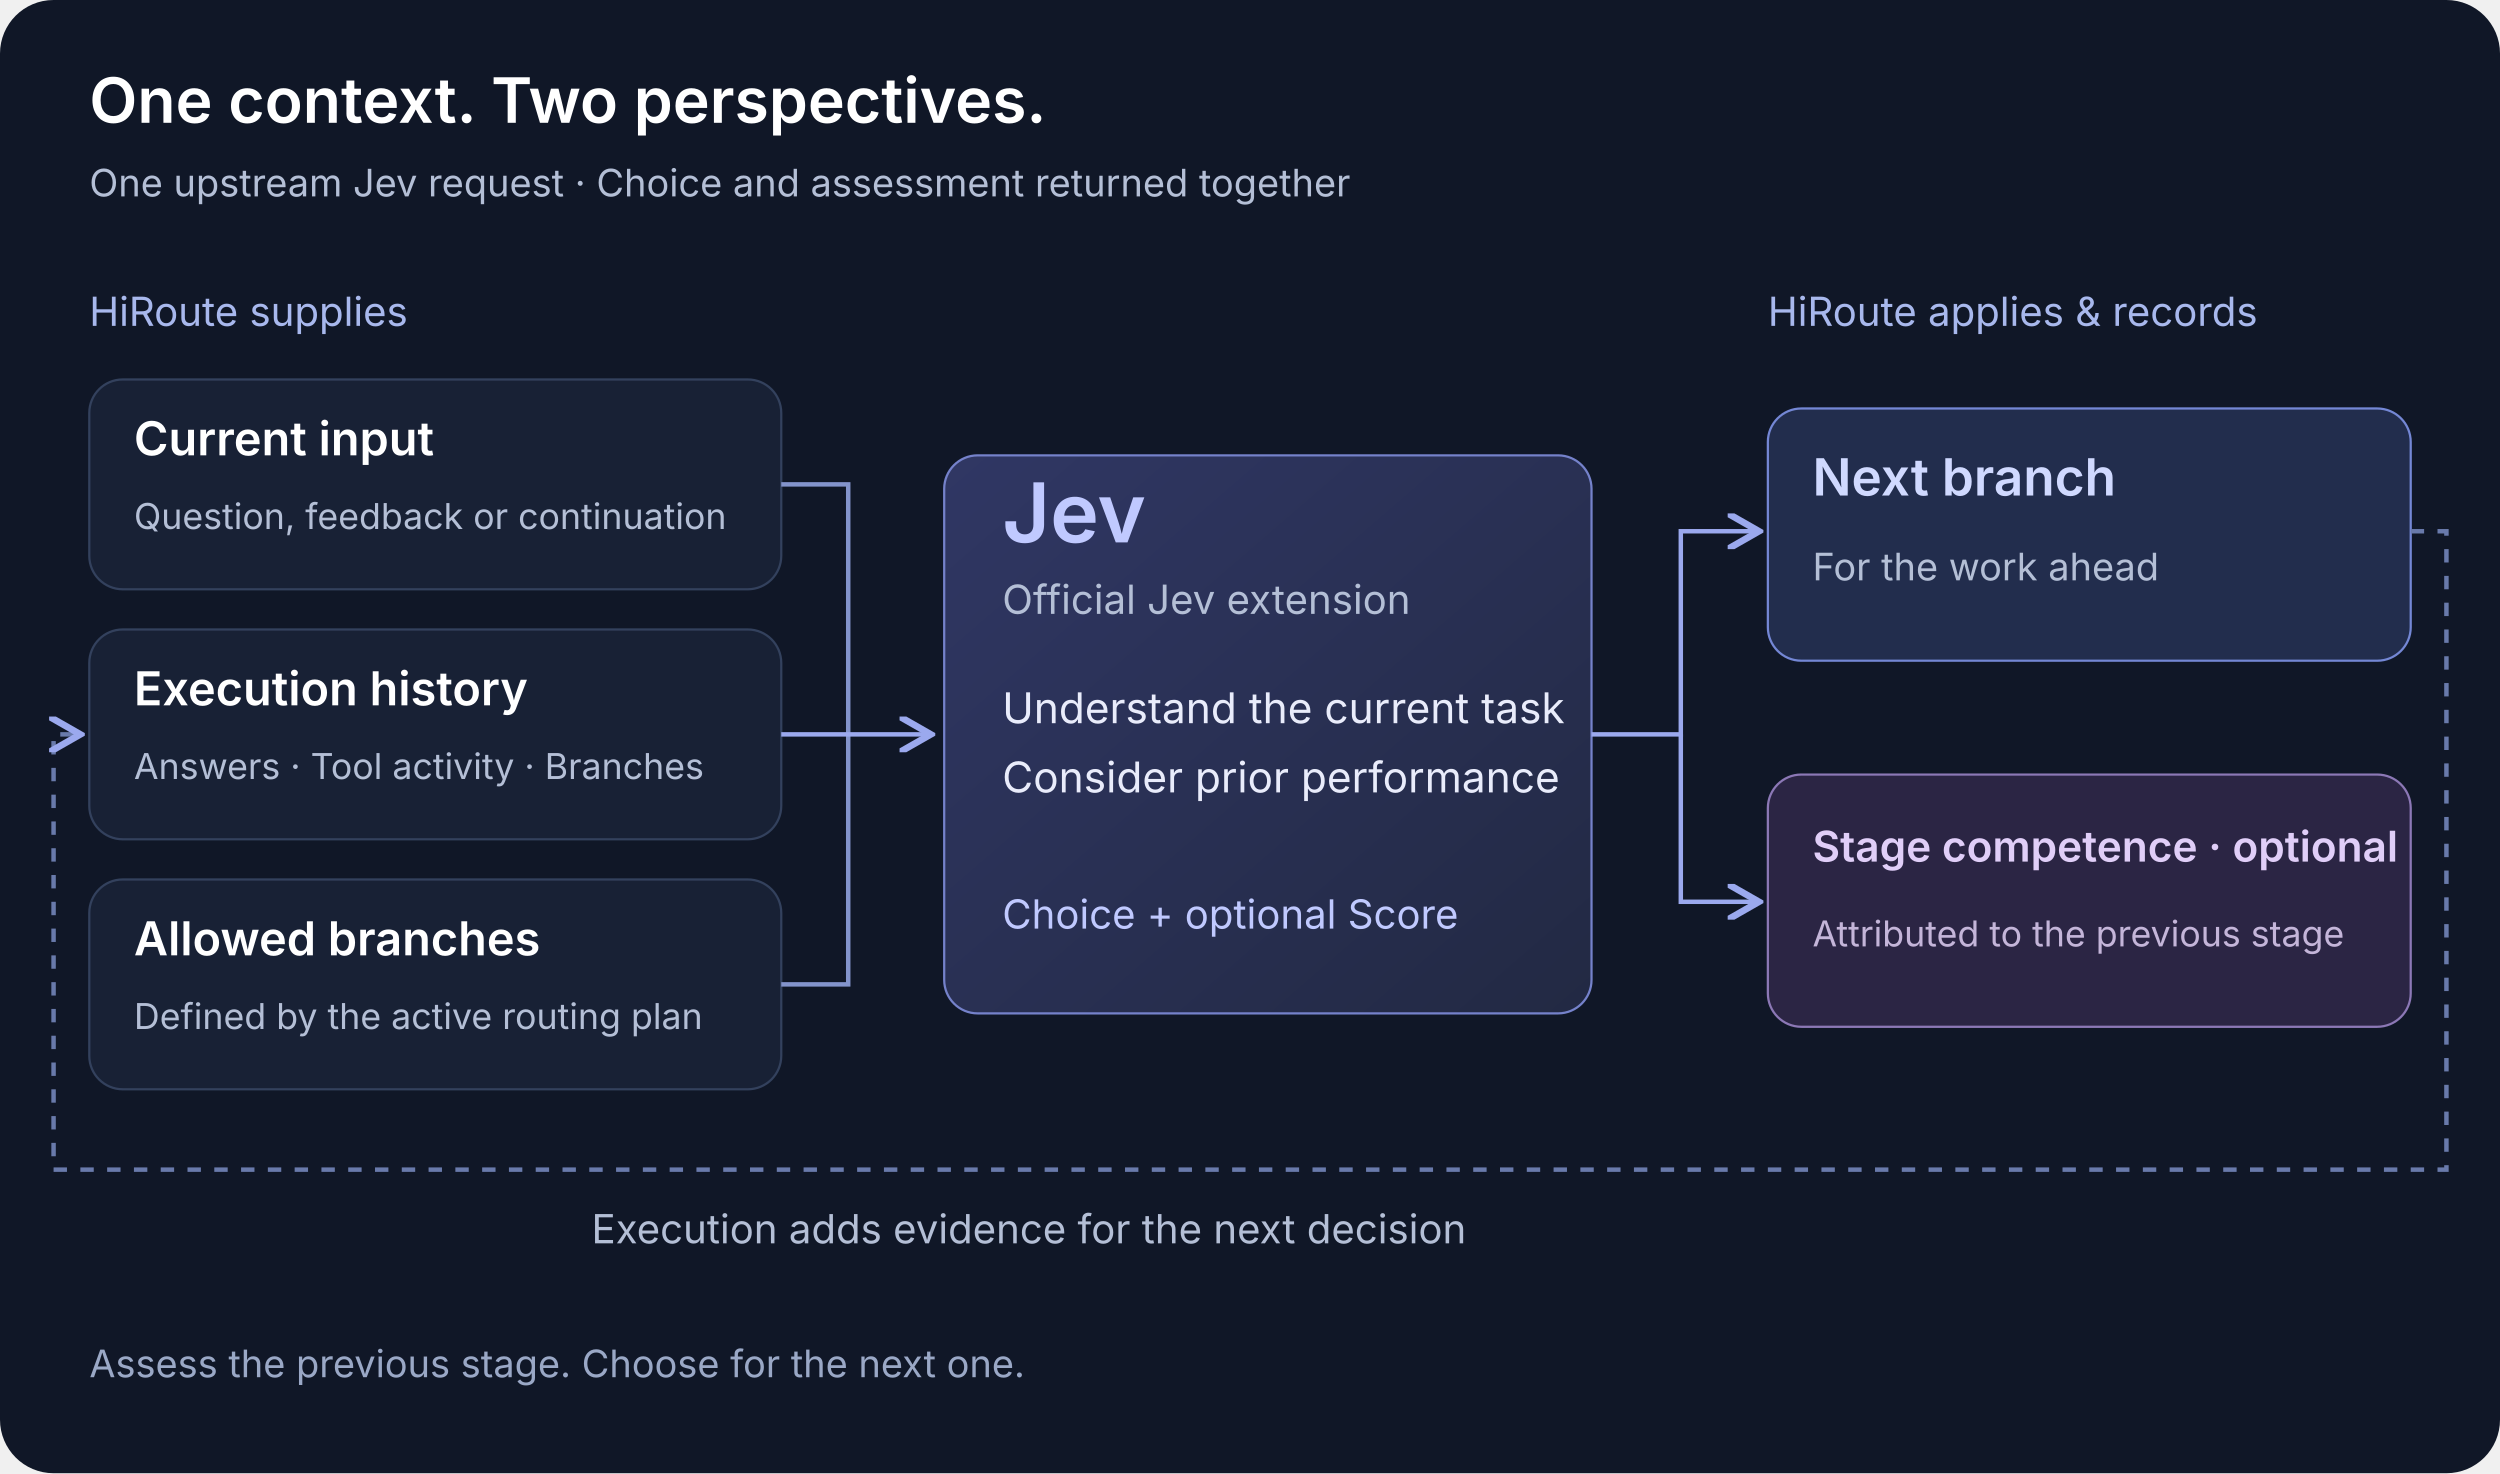
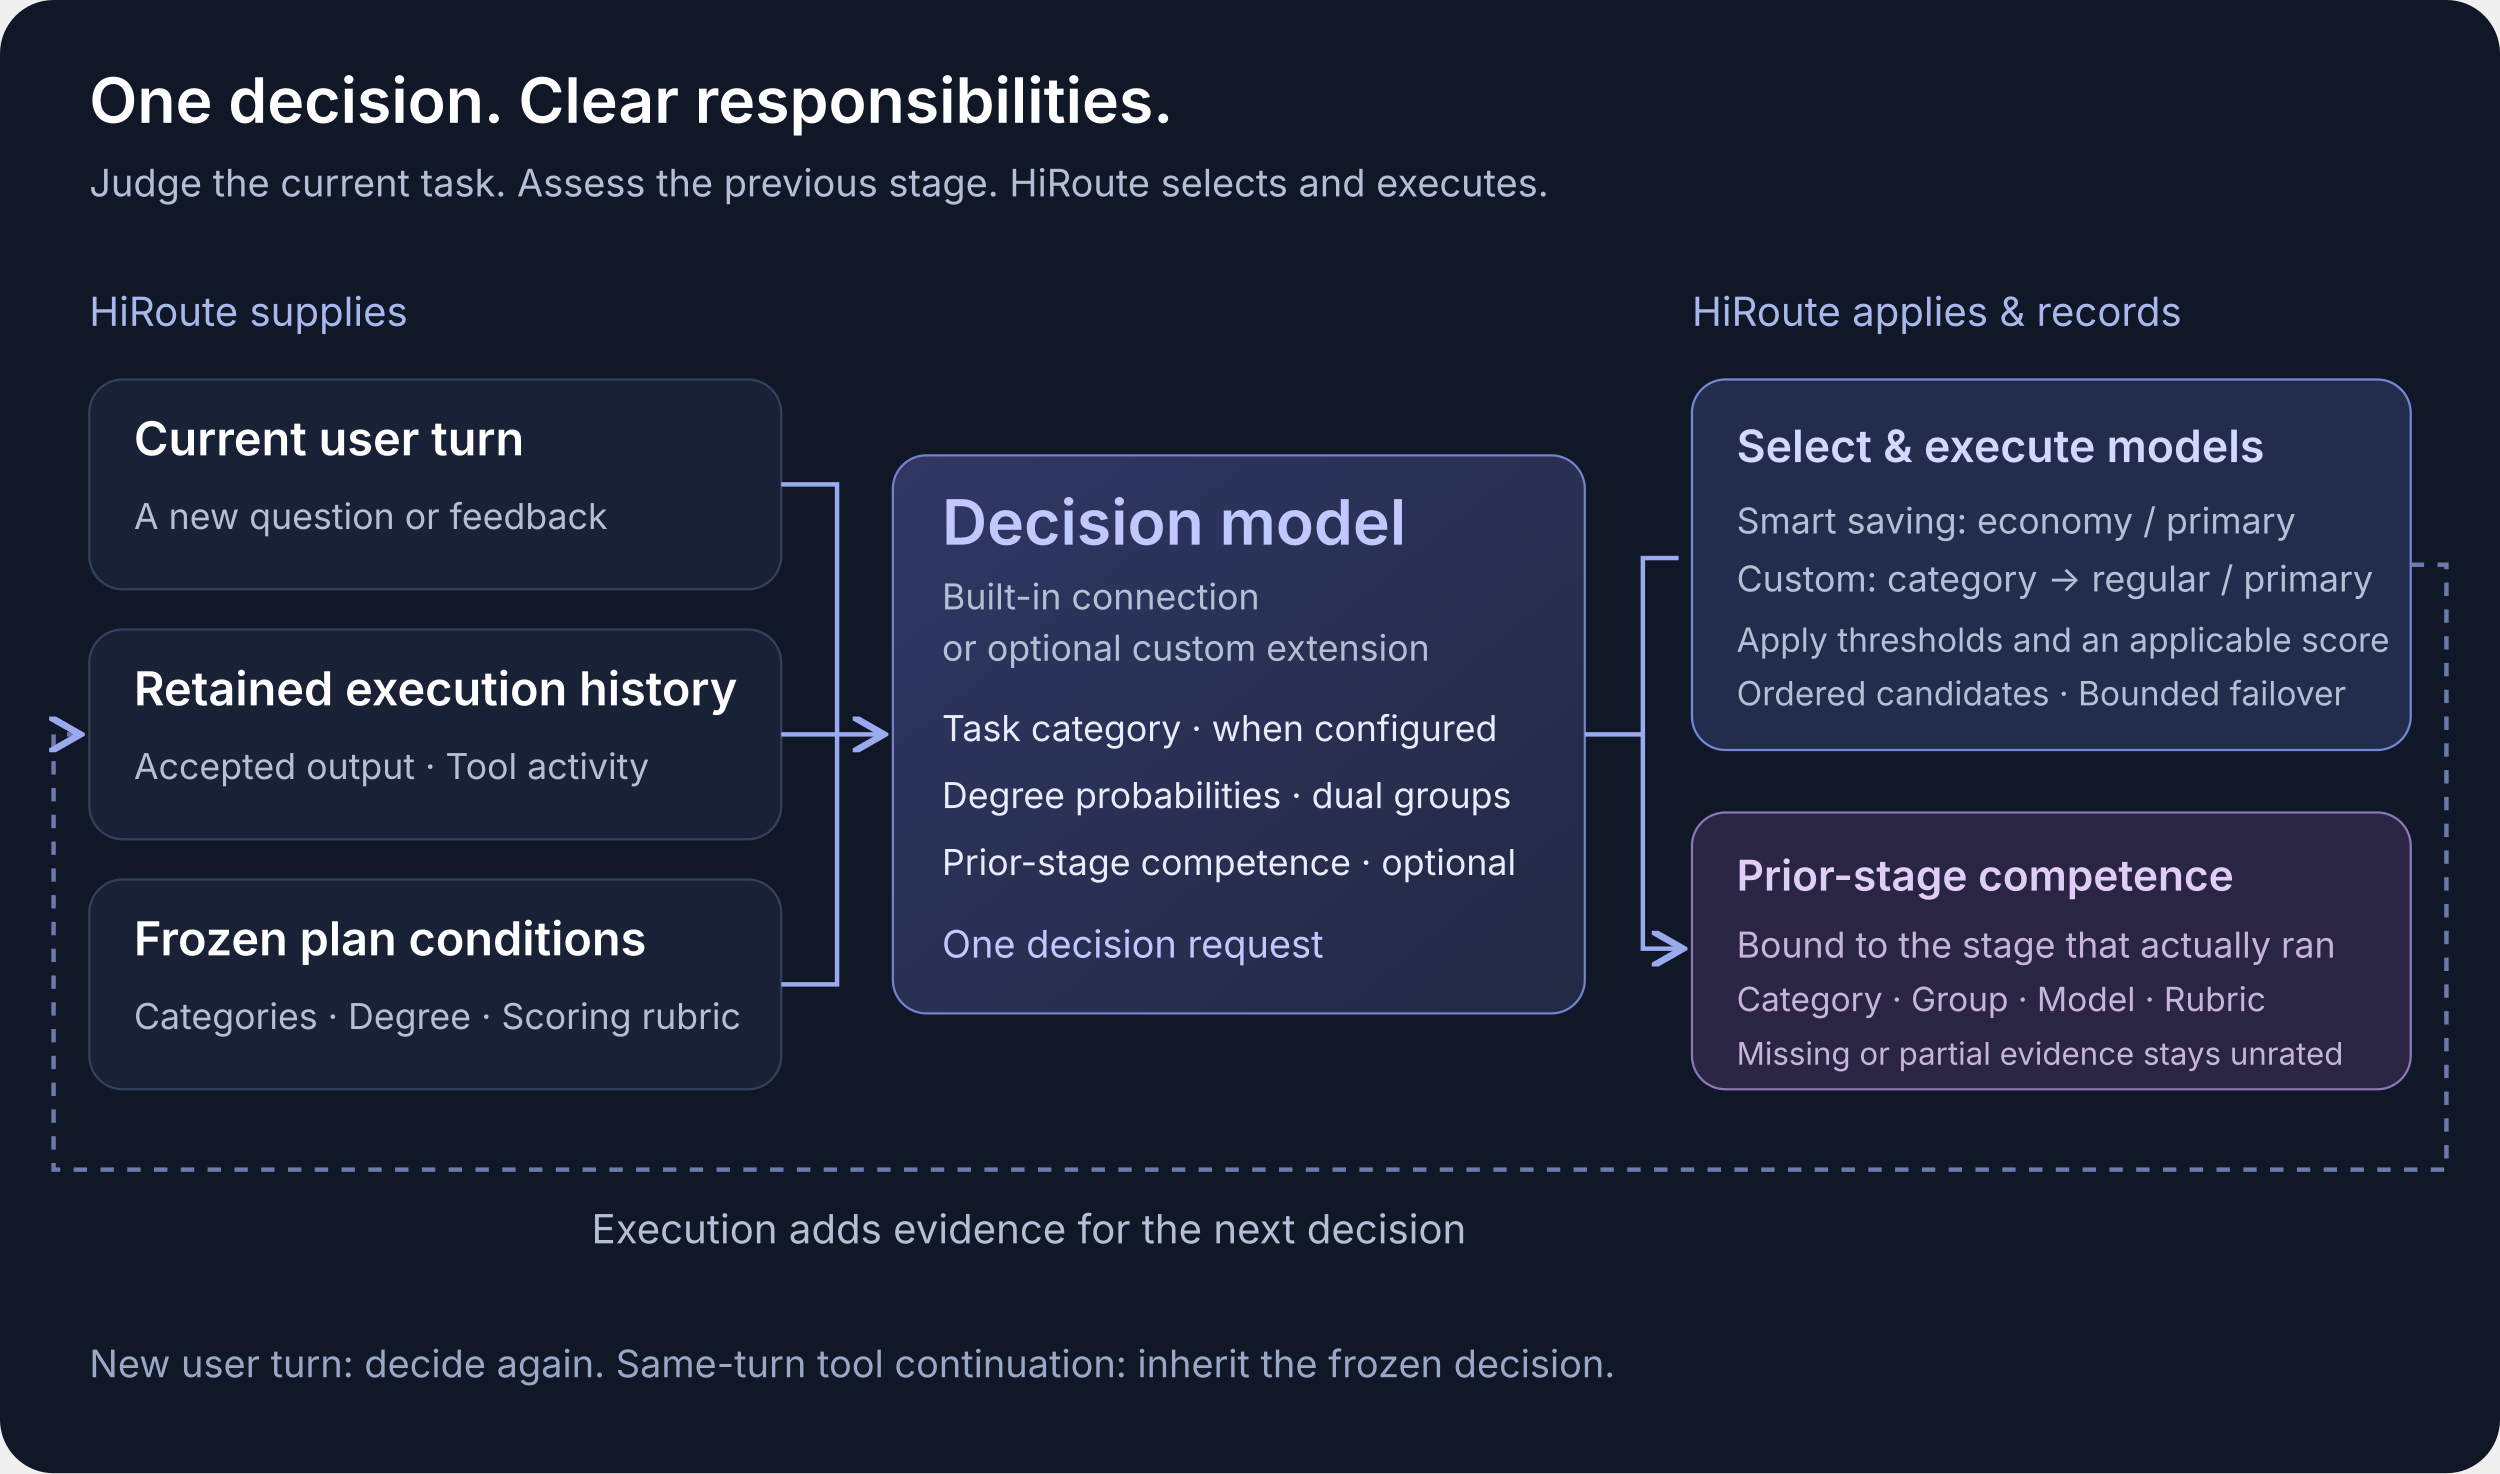
<svg xmlns="http://www.w3.org/2000/svg" width="1120" height="660" viewBox="0 0 1120 660" role="img" aria-labelledby="title desc">
  <defs>
    <marker id="arrow" markerWidth="8" markerHeight="8" refX="6" refY="4" orient="auto">
      <path d="M0 0L7 4L0 8" fill="none" stroke="#9ba9ee" stroke-width="1.5" />
    </marker>
    <linearGradient id="hub" x2="1" y2="1">
      <stop stop-color="#303764" />
      <stop offset="1" stop-color="#222943" />
    </linearGradient>
  </defs>
  <rect width="1120" height="660" rx="24" fill="#101727" />
  <g font-family="Inter,Arial,'PingFang SC','Microsoft YaHei',sans-serif">
-     <text x="40" y="55" font-size="28" fill="#fff" font-weight="600">One context. Two perspectives.</text>
-     <text x="40" y="88" font-size="17" fill="#b4bfd6" font-weight="400">One upstream Jev request · Choice and assessment returned together</text>
-     <text x="40" y="146" font-size="18" fill="#a8b8ed" font-weight="400">HiRoute supplies</text>
-     <text x="792" y="146" font-size="18" fill="#a8b8ed" font-weight="400">HiRoute applies &amp; records</text>
+     <text x="40" y="55" font-size="28" fill="#fff" font-weight="600">One decision. Clear responsibilities.</text>
+     <text x="40" y="88" font-size="17" fill="#b4bfd6">Judge the current task. Assess the previous stage. HiRoute selects and executes.</text>
+     <text x="40" y="146" font-size="18" fill="#a8b8ed">HiRoute supplies</text>
+     <text x="758" y="146" font-size="18" fill="#a8b8ed">HiRoute applies &amp; records</text>
    <rect x="40" y="170" width="310" height="94" rx="15" fill="#182135" stroke="#33415d" />
-     <text x="60" y="204" font-size="21" fill="#fff" font-weight="600">Current input</text>
-     <text x="60" y="237" font-size="16" fill="#b4bfd6" font-weight="400">Question, feedback or continuation</text>
+     <text x="60" y="204" font-size="21" fill="#fff" font-weight="600">Current user turn</text>
+     <text x="60" y="237" font-size="16" fill="#b4bfd6">A new question or feedback</text>
    <rect x="40" y="282" width="310" height="94" rx="15" fill="#182135" stroke="#33415d" />
-     <text x="60" y="316" font-size="21" fill="#fff" font-weight="600">Execution history</text>
-     <text x="60" y="349" font-size="16" fill="#b4bfd6" font-weight="400">Answers · Tool activity · Branches</text>
+     <text x="60" y="316" font-size="21" fill="#fff" font-weight="600">Retained execution history</text>
+     <text x="60" y="349" font-size="16" fill="#b4bfd6">Accepted output · Tool activity</text>
    <rect x="40" y="394" width="310" height="94" rx="15" fill="#182135" stroke="#33415d" />
-     <text x="60" y="428" font-size="21" fill="#fff" font-weight="600">Allowed branches</text>
-     <text x="60" y="461" font-size="16" fill="#b4bfd6" font-weight="400">Defined by the active routing plan</text>
-     <path d="M350 217H380V329M350 441H380V329" fill="none" stroke="#8394cc" stroke-width="2" />
-     <path d="M350 329H415" fill="none" stroke="#9ba9ee" stroke-width="2" marker-end="url(#arrow)" />
-     <rect x="423" y="204" width="290" height="250" rx="15" fill="url(#hub)" stroke="#7582cb" />
-     <text x="449" y="243" font-size="37" fill="#c0c9ff" font-weight="600">Jev</text>
-     <text x="449" y="275" font-size="18" fill="#b4bfd6" font-weight="400">Official Jev extension</text>
-     <text x="449" y="324" font-size="19" fill="#e9ecfb" font-weight="400">Understand the current task</text>
-     <text x="449" y="355" font-size="19" fill="#e9ecfb" font-weight="400">Consider prior performance</text>
-     <text x="449" y="416" font-size="18" fill="#c0c9ff" font-weight="400">Choice + optional Score</text>
-     <path d="M713 329H753V238H786" fill="none" stroke="#9ba9ee" stroke-width="2" marker-end="url(#arrow)" />
-     <path d="M753 329V404H786" fill="none" stroke="#9ba9ee" stroke-width="2" marker-end="url(#arrow)" />
-     <rect x="792" y="183" width="288" height="113" rx="15" fill="#222d4d" stroke="#7487d5" />
-     <text x="812" y="222" font-size="23" fill="#d0d9ff" font-weight="600">Next branch</text>
-     <text x="812" y="260" font-size="17" fill="#b4bfd6" font-weight="400">For the work ahead</text>
-     <rect x="792" y="347" width="288" height="113" rx="15" fill="#2b2544" stroke="#8c78b6" />
-     <text x="812" y="386" font-size="19" fill="#e0cef8" font-weight="600">Stage competence · optional</text>
-     <text x="812" y="424" font-size="16" fill="#c4b5d9" font-weight="400">Attributed to the previous stage</text>
-     <path d="M1080 238H1096V524H24V329H34" fill="none" stroke="#697aab" stroke-width="2" stroke-dasharray="6 6" marker-end="url(#arrow)" />
-     <text x="265" y="557" font-size="18" fill="#b4bfd6" font-weight="400">Execution adds evidence for the next decision</text>
-     <text x="40" y="617" font-size="17" fill="#9aa8c6" font-weight="400">Assess the previous stage. Choose for the next one.</text>
+     <text x="60" y="428" font-size="21" fill="#fff" font-weight="600">Frozen plan conditions</text>
+     <text x="60" y="461" font-size="16" fill="#b4bfd6">Categories · Degree · Scoring rubric</text>
+     <path d="M350 217H375V329M350 441H375V329M350 329H394" fill="none" stroke="#9ba9ee" stroke-width="2" marker-end="url(#arrow)" />
+     <rect x="400" y="204" width="310" height="250" rx="15" fill="url(#hub)" stroke="#7582cb" />
+     <text x="422" y="244" font-size="28" fill="#c0c9ff" font-weight="600">Decision model</text>
+     <text x="422" y="273" font-size="16" fill="#b4bfd6">Built-in connection</text>
+     <text x="422" y="296" font-size="16" fill="#b4bfd6">or optional custom extension</text>
+     <text x="422" y="332" font-size="16" fill="#e9ecfb">Task category · when configured</text>
+     <text x="422" y="362" font-size="16" fill="#e9ecfb">Degree probabilities · dual groups</text>
+     <text x="422" y="392" font-size="16" fill="#e9ecfb">Prior-stage competence · optional</text>
+     <text x="422" y="429" font-size="17" fill="#c0c9ff">One decision request</text>
+     <path d="M710 329H736V250H752M736 329V425H752" fill="none" stroke="#9ba9ee" stroke-width="2" marker-end="url(#arrow)" />
+     <rect x="758" y="170" width="322" height="166" rx="15" fill="#222d4d" stroke="#7487d5" />
+     <text x="778" y="207" font-size="20" fill="#d0d9ff" font-weight="600">Select &amp; execute models</text>
+     <text x="778" y="239" font-size="16" fill="#b4bfd6">Smart saving: economy / primary</text>
+     <text x="778" y="265" font-size="16" fill="#b4bfd6">Custom: category → regular / primary</text>
+     <text x="778" y="292" font-size="15" fill="#b4bfd6">Apply thresholds and an applicable score</text>
+     <text x="778" y="316" font-size="15" fill="#b4bfd6">Ordered candidates · Bounded failover</text>
+     <rect x="758" y="364" width="322" height="124" rx="15" fill="#2b2544" stroke="#8c78b6" />
+     <text x="778" y="399" font-size="19" fill="#e0cef8" font-weight="600">Prior-stage competence</text>
+     <text x="778" y="429" font-size="16" fill="#c4b5d9">Bound to the stage that actually ran</text>
+     <text x="778" y="453" font-size="15" fill="#c4b5d9">Category · Group · Model · Rubric</text>
+     <text x="778" y="477" font-size="14" fill="#c4b5d9">Missing or partial evidence stays unrated</text>
+     <path d="M1080 253H1096V524H24V329H34" fill="none" stroke="#697aab" stroke-width="2" stroke-dasharray="6 6" marker-end="url(#arrow)" />
+     <text x="265" y="557" font-size="18" fill="#b4bfd6">Execution adds evidence for the next decision</text>
+     <text x="40" y="617" font-size="17" fill="#9aa8c6">New user turn: decide again. Same-turn tool continuation: inherit the frozen decision.</text>
  </g>
</svg>
